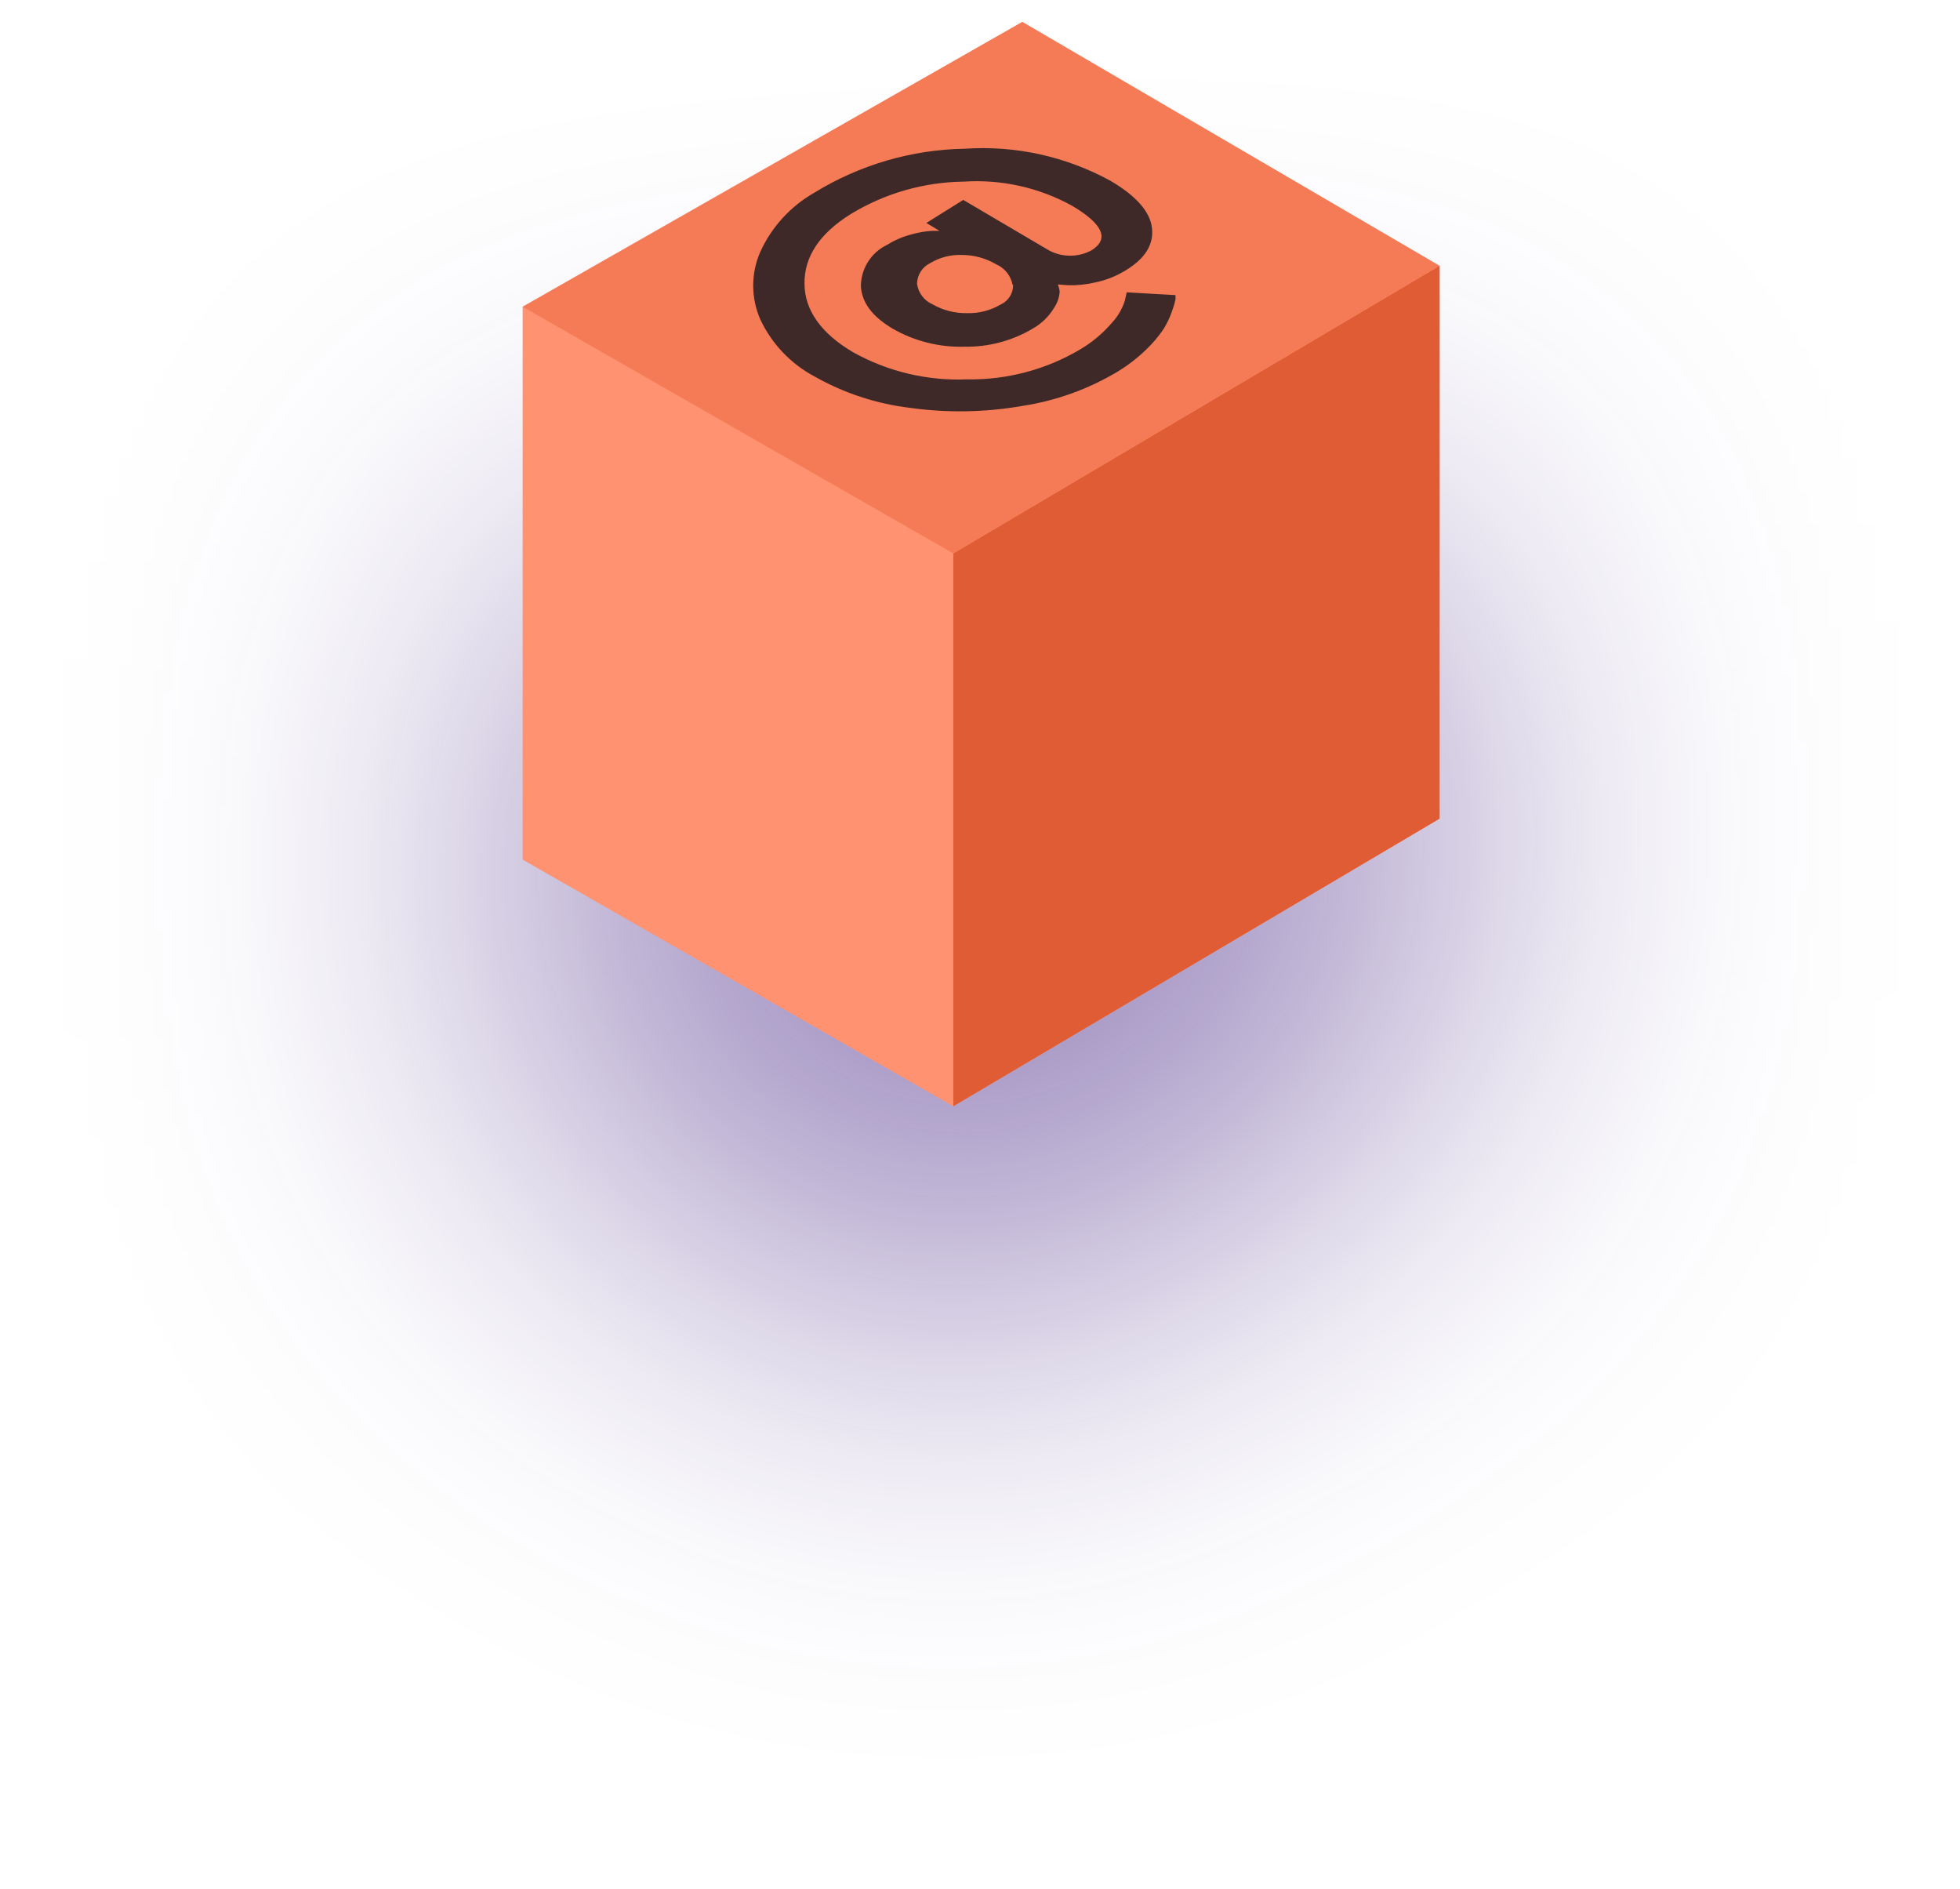
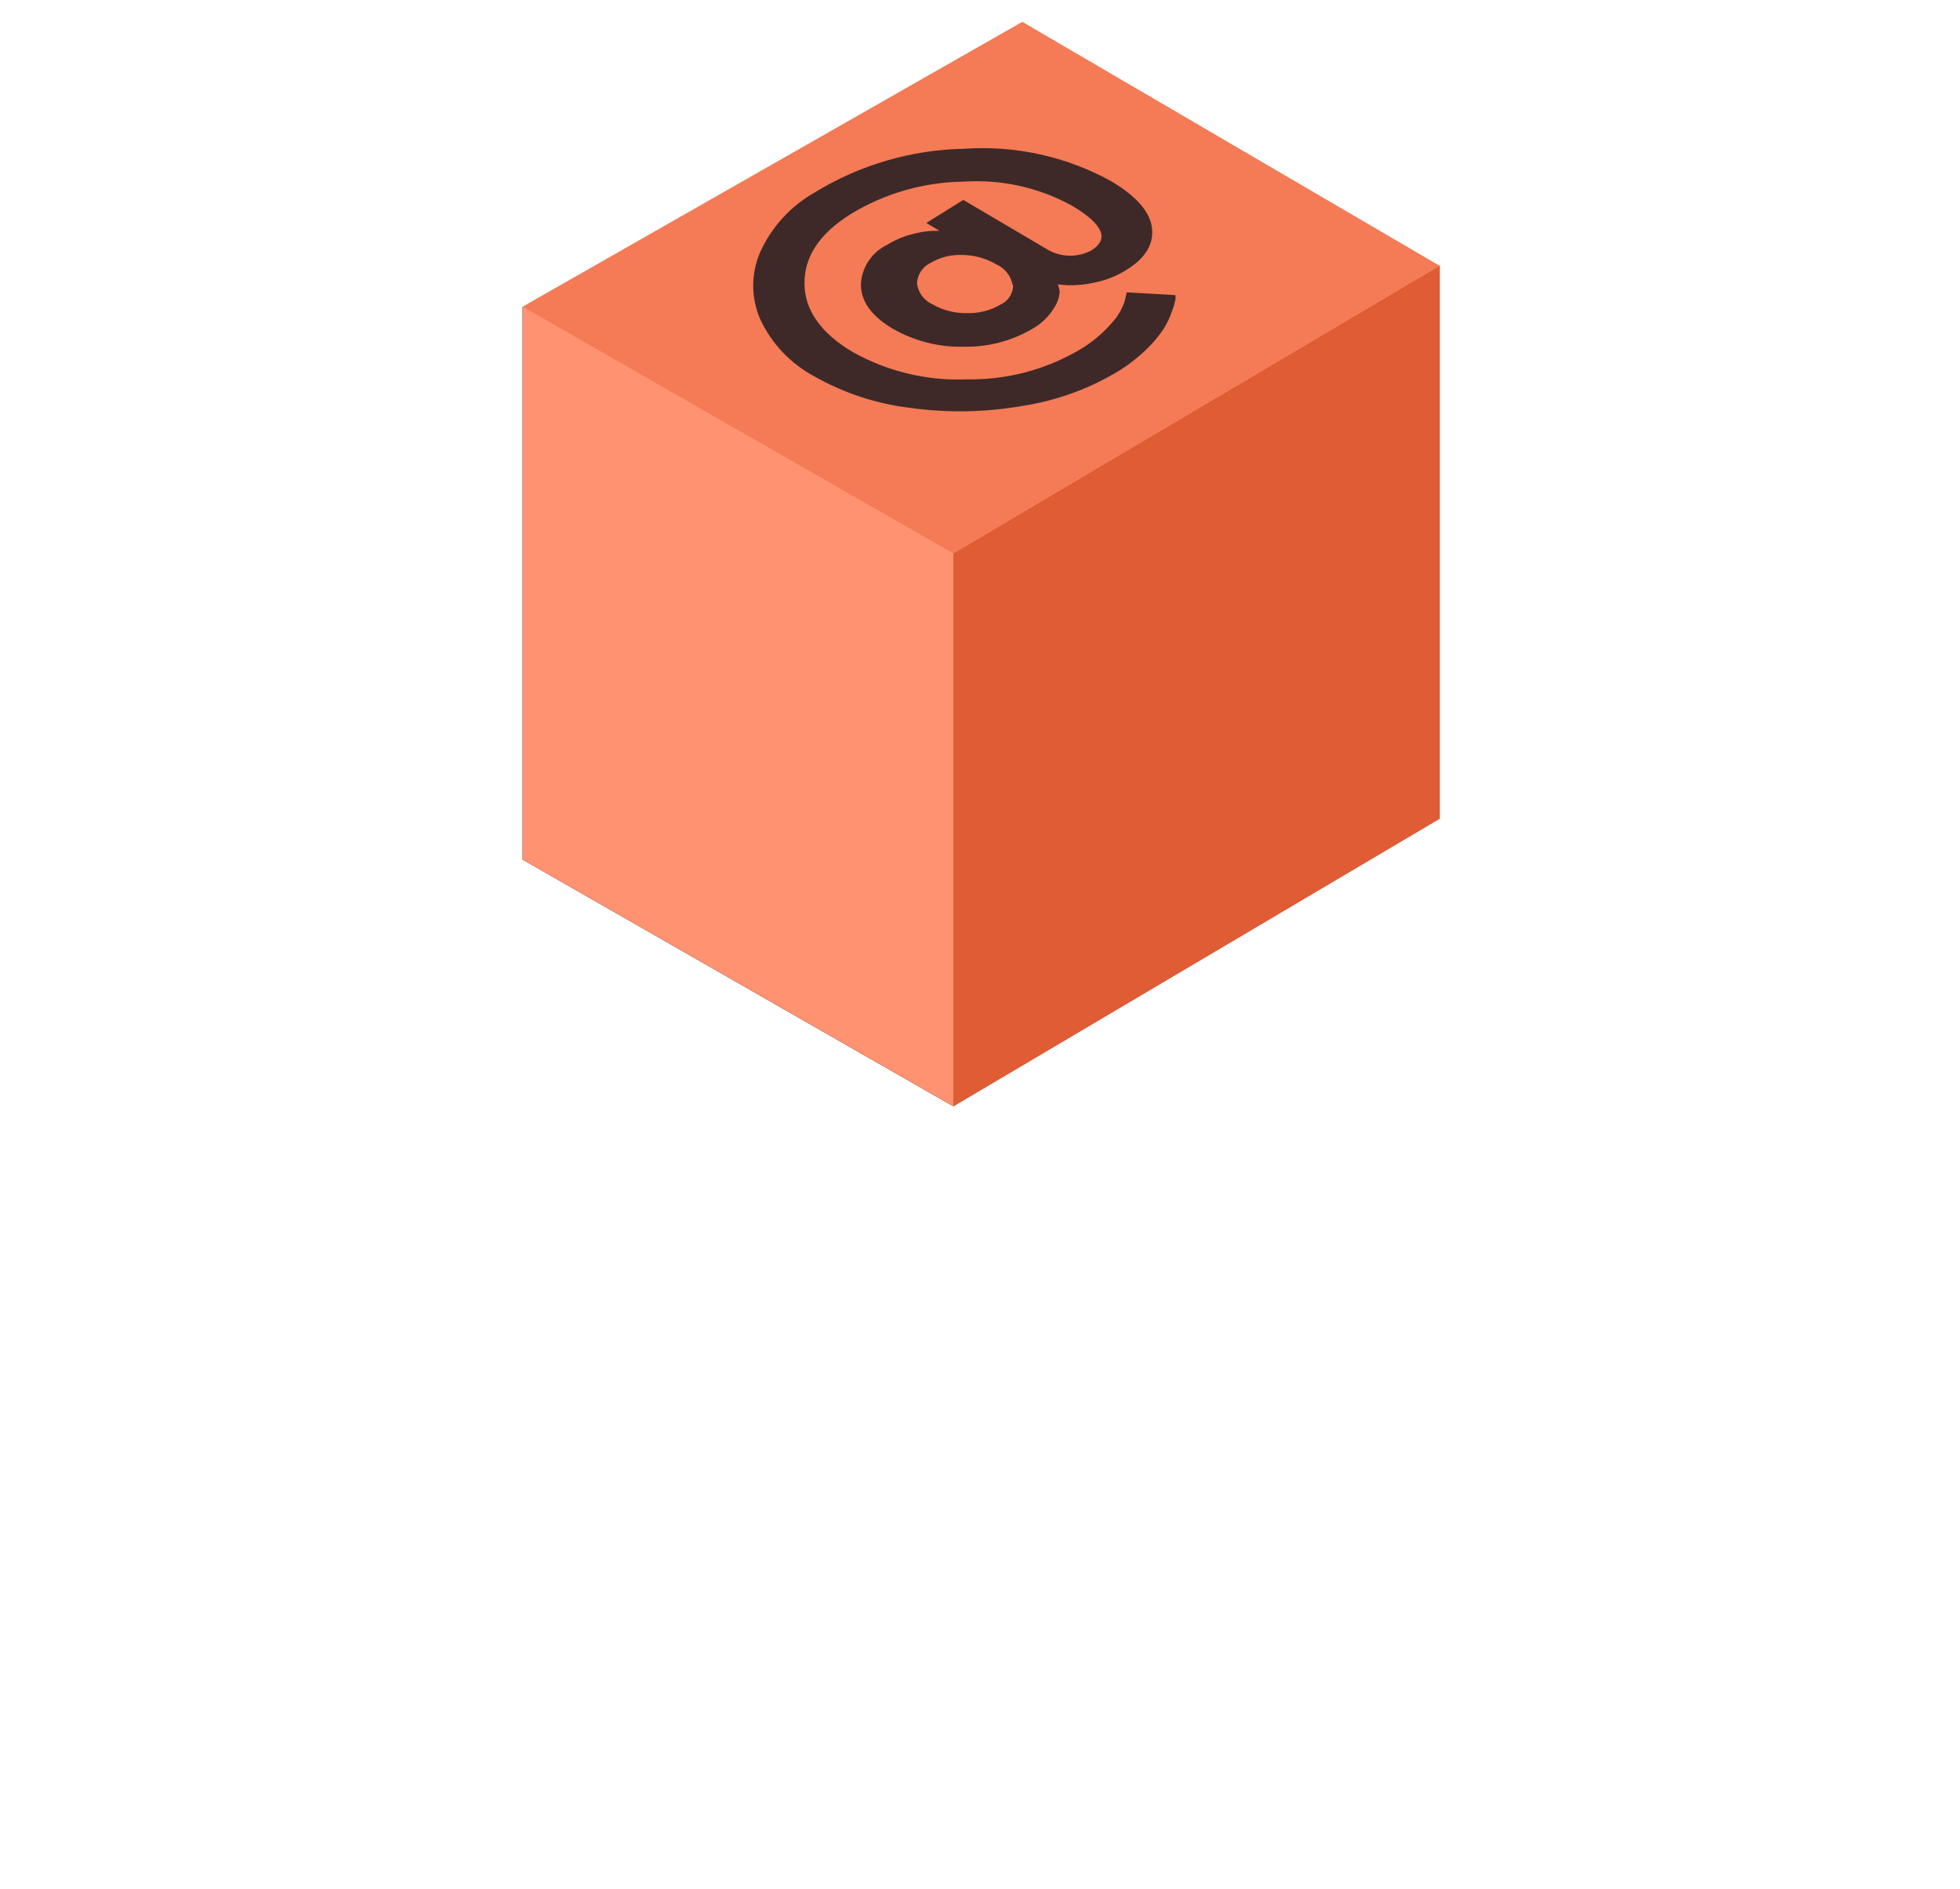
- <svg xmlns="http://www.w3.org/2000/svg" xmlns:xlink="http://www.w3.org/1999/xlink" width="191" height="184">
-   <defs>
-     <filter x="-97.9%" y="-76.3%" width="295.8%" height="313.7%" filterUnits="objectBoundingBox" id="a">
-       <feOffset dy="25" in="SourceAlpha" result="shadowOffsetOuter1" />
-       <feGaussianBlur stdDeviation="25" in="shadowOffsetOuter1" result="shadowBlurOuter1" />
-       <feColorMatrix values="0 0 0 0 0.209 0 0 0 0 0.069 0 0 0 0 0.478 0 0 0 0.497 0" in="shadowBlurOuter1" />
-     </filter>
-     <path id="b" d="M0 27.756v53.87l41.968 24.035 47.387-28.025v-53.87" />
-   </defs>
-   <g fill="none" fill-rule="evenodd">
-     <g transform="translate(50.93 2.125)">
-       <use fill="#000" filter="url(#a)" xlink:href="#b" />
-       <use fill="#FF9271" xlink:href="#b" />
+ <svg xmlns="http://www.w3.org/2000/svg" width="100%" height="100%" viewBox="0 0 191 184" version="1.1" xml:space="preserve" style="fill-rule:evenodd;clip-rule:evenodd;stroke-linejoin:round;stroke-miterlimit:2;">
+   <g>
+     <g transform="matrix(1,0,0,1,50.93,2.125)">
+       <path id="b" d="M0,27.756L0,81.626L41.968,105.661L89.355,77.636L89.355,23.766" />
+       <path id="b1" d="M0,27.756L0,81.626L41.968,105.661L89.355,77.636L89.355,23.766" style="fill:rgb(255,146,113);" />
    </g>
-     <path fill="#DF5C34" fill-rule="nonzero" d="M92.899 53.917v53.87l47.387-28.026v-53.87z" />
-     <path fill="#F47B56" fill-rule="nonzero" d="M50.93 29.88L99.624 2.126l40.662 23.767-47.387 28.025z" />
-     <path d="M94.013 14.49a25.942 25.942 0 0114.207 3.129c2.486 1.462 3.844 2.988 4.036 4.579.192 1.59-.628 2.975-2.562 4.143a9.115 9.115 0 01-2.985 1.18c-.869.205-1.76.295-2.652.269l-.974-.077c.091.217.151.446.18.68a3.132 3.132 0 01-.513 1.552 5.704 5.704 0 01-2.1 2.065 12.633 12.633 0 01-6.7 1.77 13.247 13.247 0 01-6.957-1.757c-1.999-1.18-3.023-2.566-3.1-4.156a4.49 4.49 0 012.562-4.015 8.488 8.488 0 012.357-1.013 9.175 9.175 0 012.037-.346h.705l-1.282-.77 3.6-2.244 8.34 4.912a4.377 4.377 0 004.15 0c1.769-1.103 1.137-2.552-1.895-4.348a19.261 19.261 0 00-10.556-2.347 21.67 21.67 0 00-11.018 3.168c-3.023 1.89-4.522 4.143-4.496 6.76 0 2.564 1.601 4.848 4.714 6.682a21.015 21.015 0 0011.146 2.655 20.926 20.926 0 0011.017-2.925 12.353 12.353 0 003.062-2.565 5.683 5.683 0 001.28-2.18l.18-.808 4.753.269c.008.145.008.29 0 .436a8.216 8.216 0 01-.346 1.154 8.303 8.303 0 01-.82 1.72 11.912 11.912 0 01-1.69 2 15.952 15.952 0 01-2.755 2.13 25.602 25.602 0 01-9.326 3.36 35.176 35.176 0 01-10.877.192 24.896 24.896 0 01-9.339-3.053 12.127 12.127 0 01-5.304-5.566 8.192 8.192 0 010-6.593 12.692 12.692 0 015.266-5.759 28.966 28.966 0 0114.655-4.284zm4.663 13.262c-.17-.891-.77-1.64-1.601-2.001a6.579 6.579 0 00-3.33-.911 5.619 5.619 0 00-3.101.795 2.283 2.283 0 00-1.281 2.001c.117.89.69 1.654 1.512 2.014a6.54 6.54 0 003.394.86 6.092 6.092 0 003.254-.847 2.065 2.065 0 001.205-1.911" fill="#3E2928" fill-rule="nonzero" />
+     <path d="M92.899,53.917L92.899,107.787L140.286,79.761L140.286,25.891L92.899,53.917Z" style="fill:rgb(223,92,52);fill-rule:nonzero;" />
+     <path d="M50.93,29.88L99.624,2.126L140.286,25.893L92.899,53.918L50.93,29.88Z" style="fill:rgb(244,123,86);fill-rule:nonzero;" />
+     <path d="M94.013,14.49C98.95,14.157 103.88,15.243 108.22,17.619C110.706,19.081 112.064,20.607 112.256,22.198C112.448,23.788 111.628,25.173 109.694,26.341C108.777,26.908 107.766,27.307 106.709,27.521C105.84,27.726 104.949,27.816 104.057,27.79L103.083,27.713C103.174,27.93 103.234,28.159 103.263,28.393C103.232,28.947 103.055,29.482 102.75,29.945C102.243,30.805 101.519,31.517 100.65,32.01C98.626,33.213 96.304,33.826 93.95,33.78C91.514,33.846 89.106,33.237 86.993,32.023C84.994,30.843 83.97,29.457 83.893,27.867C83.908,26.151 84.906,24.589 86.455,23.852C87.185,23.397 87.98,23.055 88.812,22.839C89.476,22.647 90.159,22.531 90.849,22.493L91.554,22.493L90.272,21.723L93.872,19.479L102.212,24.391C103.506,25.088 105.068,25.088 106.362,24.391C108.131,23.288 107.499,21.839 104.467,20.043C101.245,18.269 97.581,17.454 93.911,17.696C90.021,17.744 86.214,18.838 82.893,20.864C79.87,22.754 78.371,25.007 78.397,27.624C78.397,30.188 79.998,32.472 83.111,34.306C86.508,36.206 90.368,37.125 94.257,36.961C98.129,37.024 101.943,36.011 105.274,34.036C106.427,33.353 107.461,32.486 108.336,31.471C108.921,30.85 109.358,30.105 109.616,29.291L109.796,28.483L114.549,28.752C114.557,28.897 114.557,29.042 114.549,29.188C114.462,29.581 114.346,29.966 114.203,30.342C113.997,30.945 113.721,31.522 113.383,32.062C112.895,32.789 112.328,33.459 111.693,34.062C110.855,34.87 109.931,35.585 108.938,36.192C106.078,37.909 102.91,39.05 99.612,39.552C96.018,40.18 92.349,40.244 88.735,39.744C85.45,39.357 82.275,38.319 79.396,36.691C77.071,35.46 75.209,33.506 74.092,31.125C73.169,29.025 73.169,26.632 74.092,24.532C75.199,22.107 77.042,20.092 79.358,18.773C83.772,16.06 88.833,14.581 94.013,14.489L94.013,14.49ZM98.676,27.752C98.506,26.861 97.906,26.112 97.075,25.751C96.066,25.156 94.916,24.842 93.745,24.84C92.656,24.799 91.579,25.075 90.644,25.635C89.877,26.009 89.382,26.783 89.363,27.636C89.48,28.526 90.053,29.29 90.875,29.65C91.907,30.24 93.081,30.537 94.269,30.51C95.412,30.539 96.539,30.245 97.523,29.663C98.267,29.322 98.741,28.57 98.728,27.752" style="fill:rgb(62,41,40);fill-rule:nonzero;" />
  </g>
</svg>
